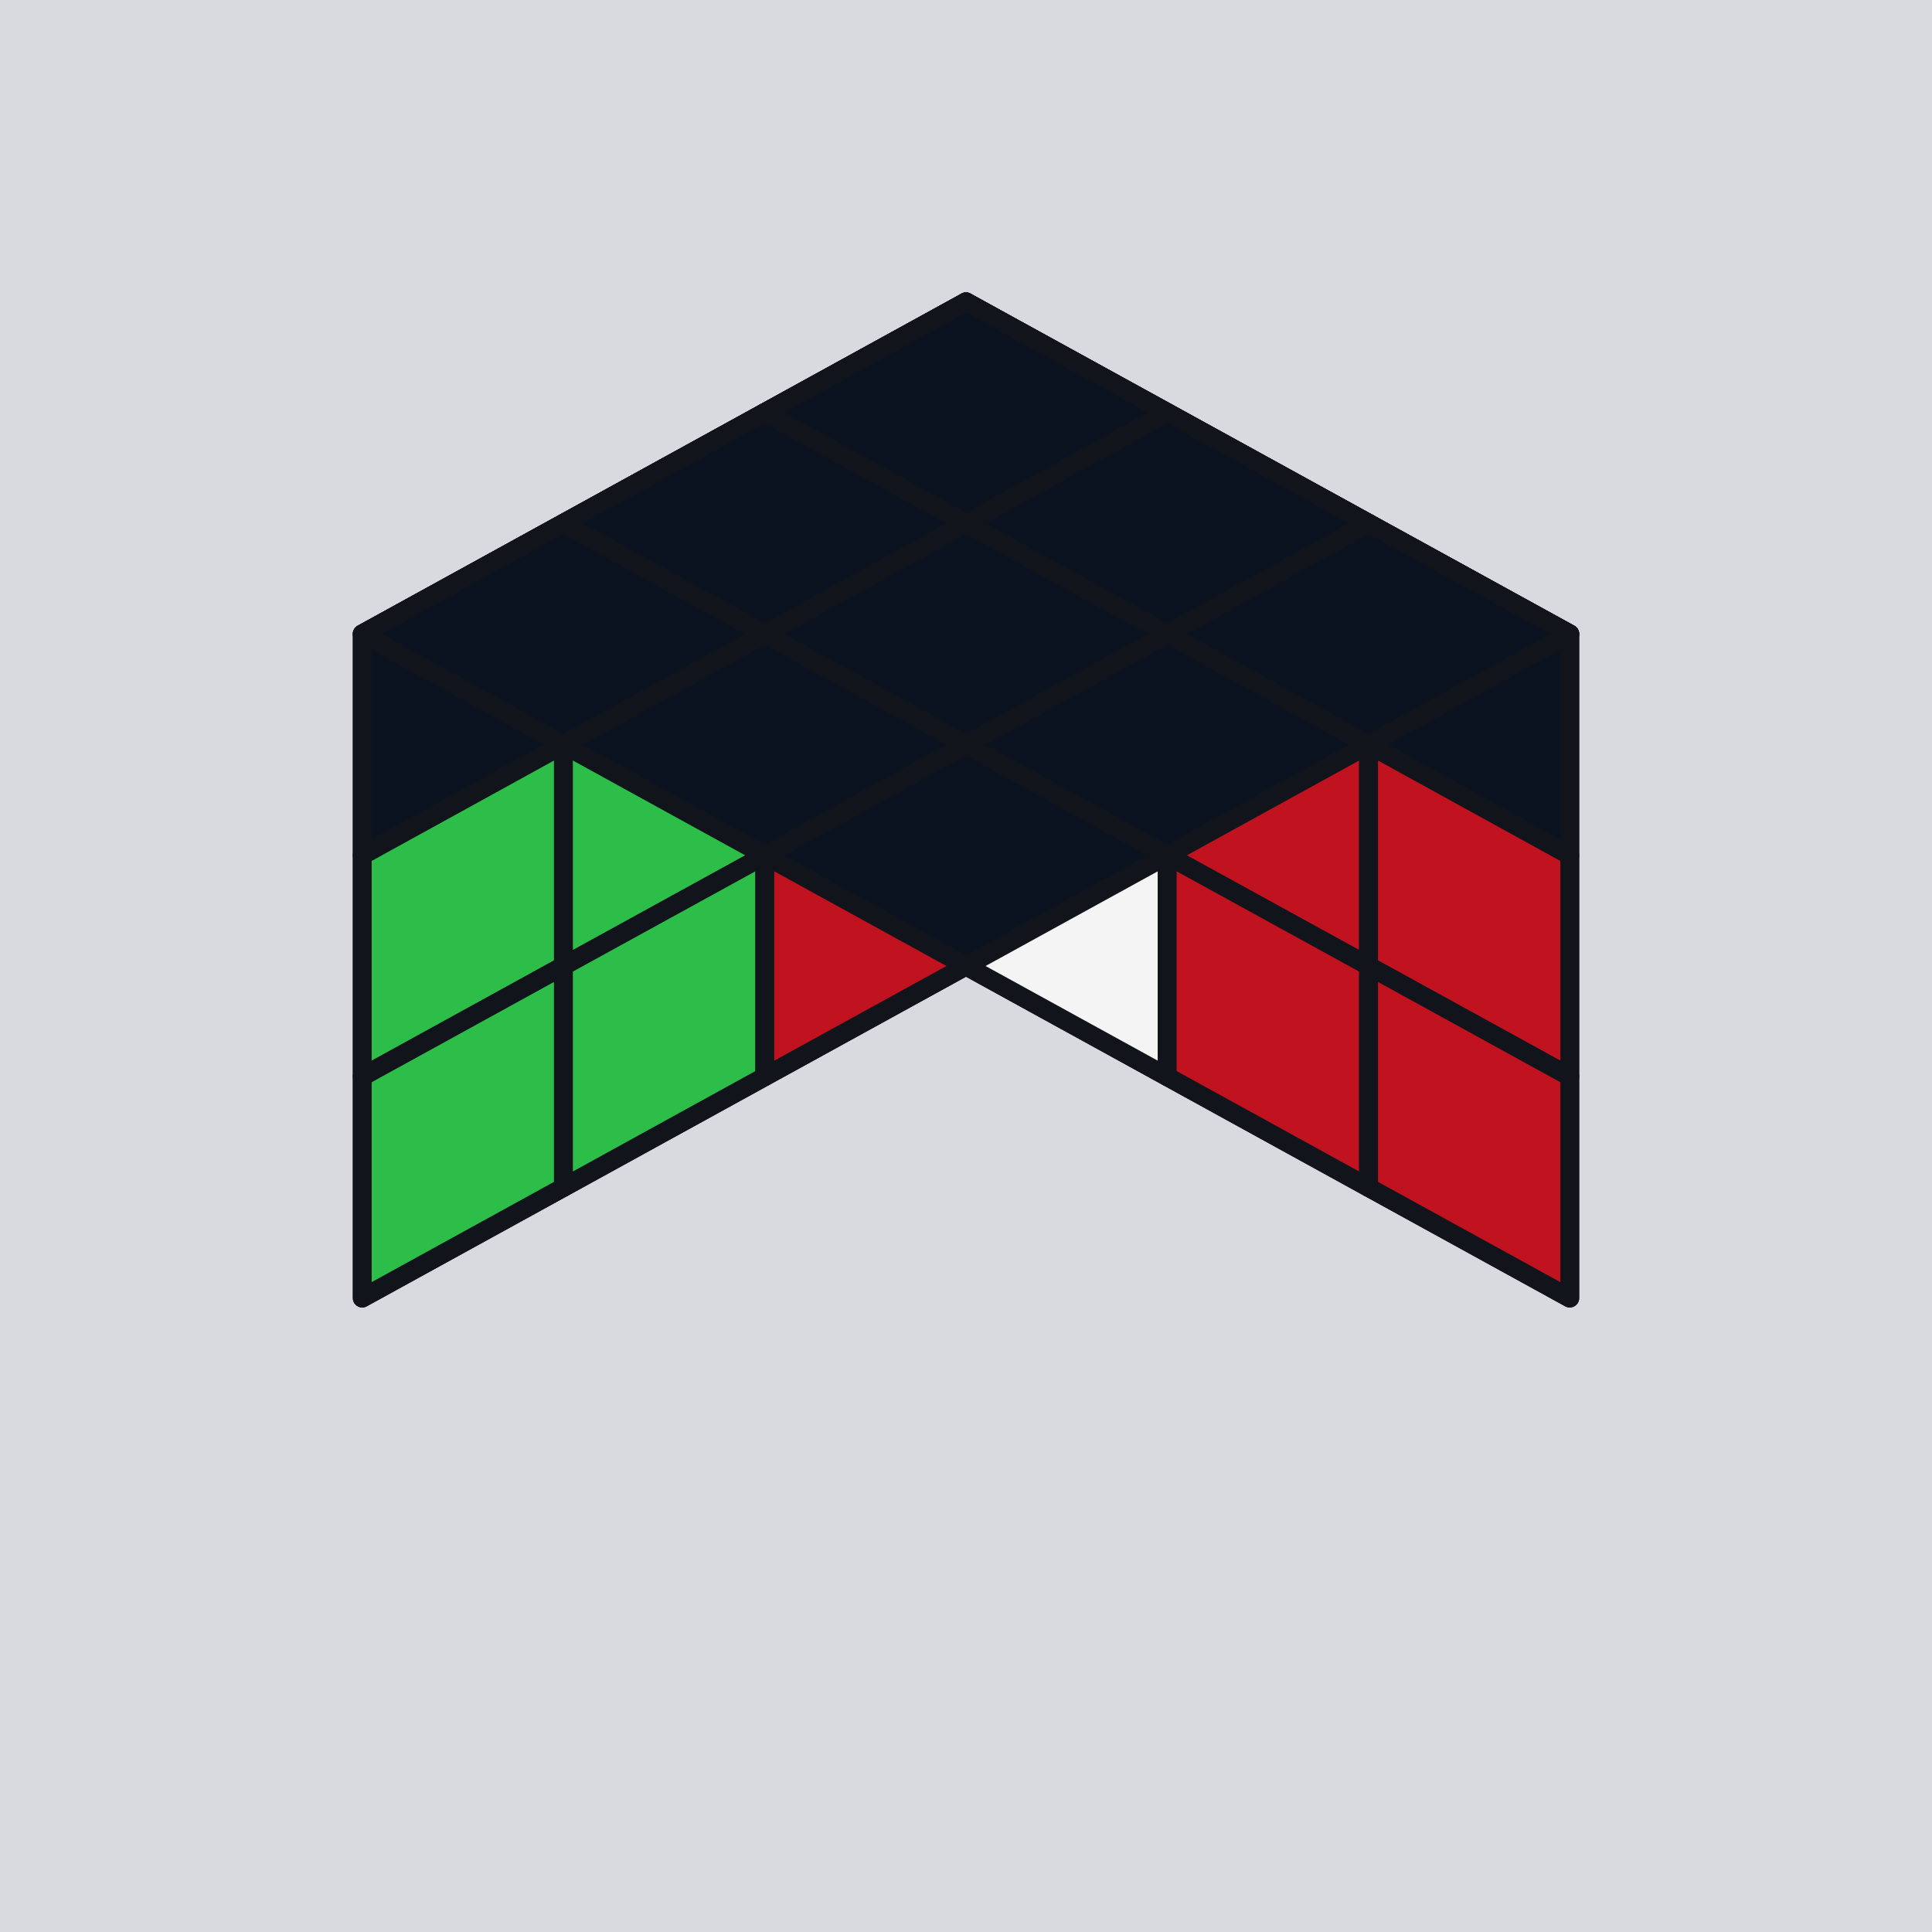
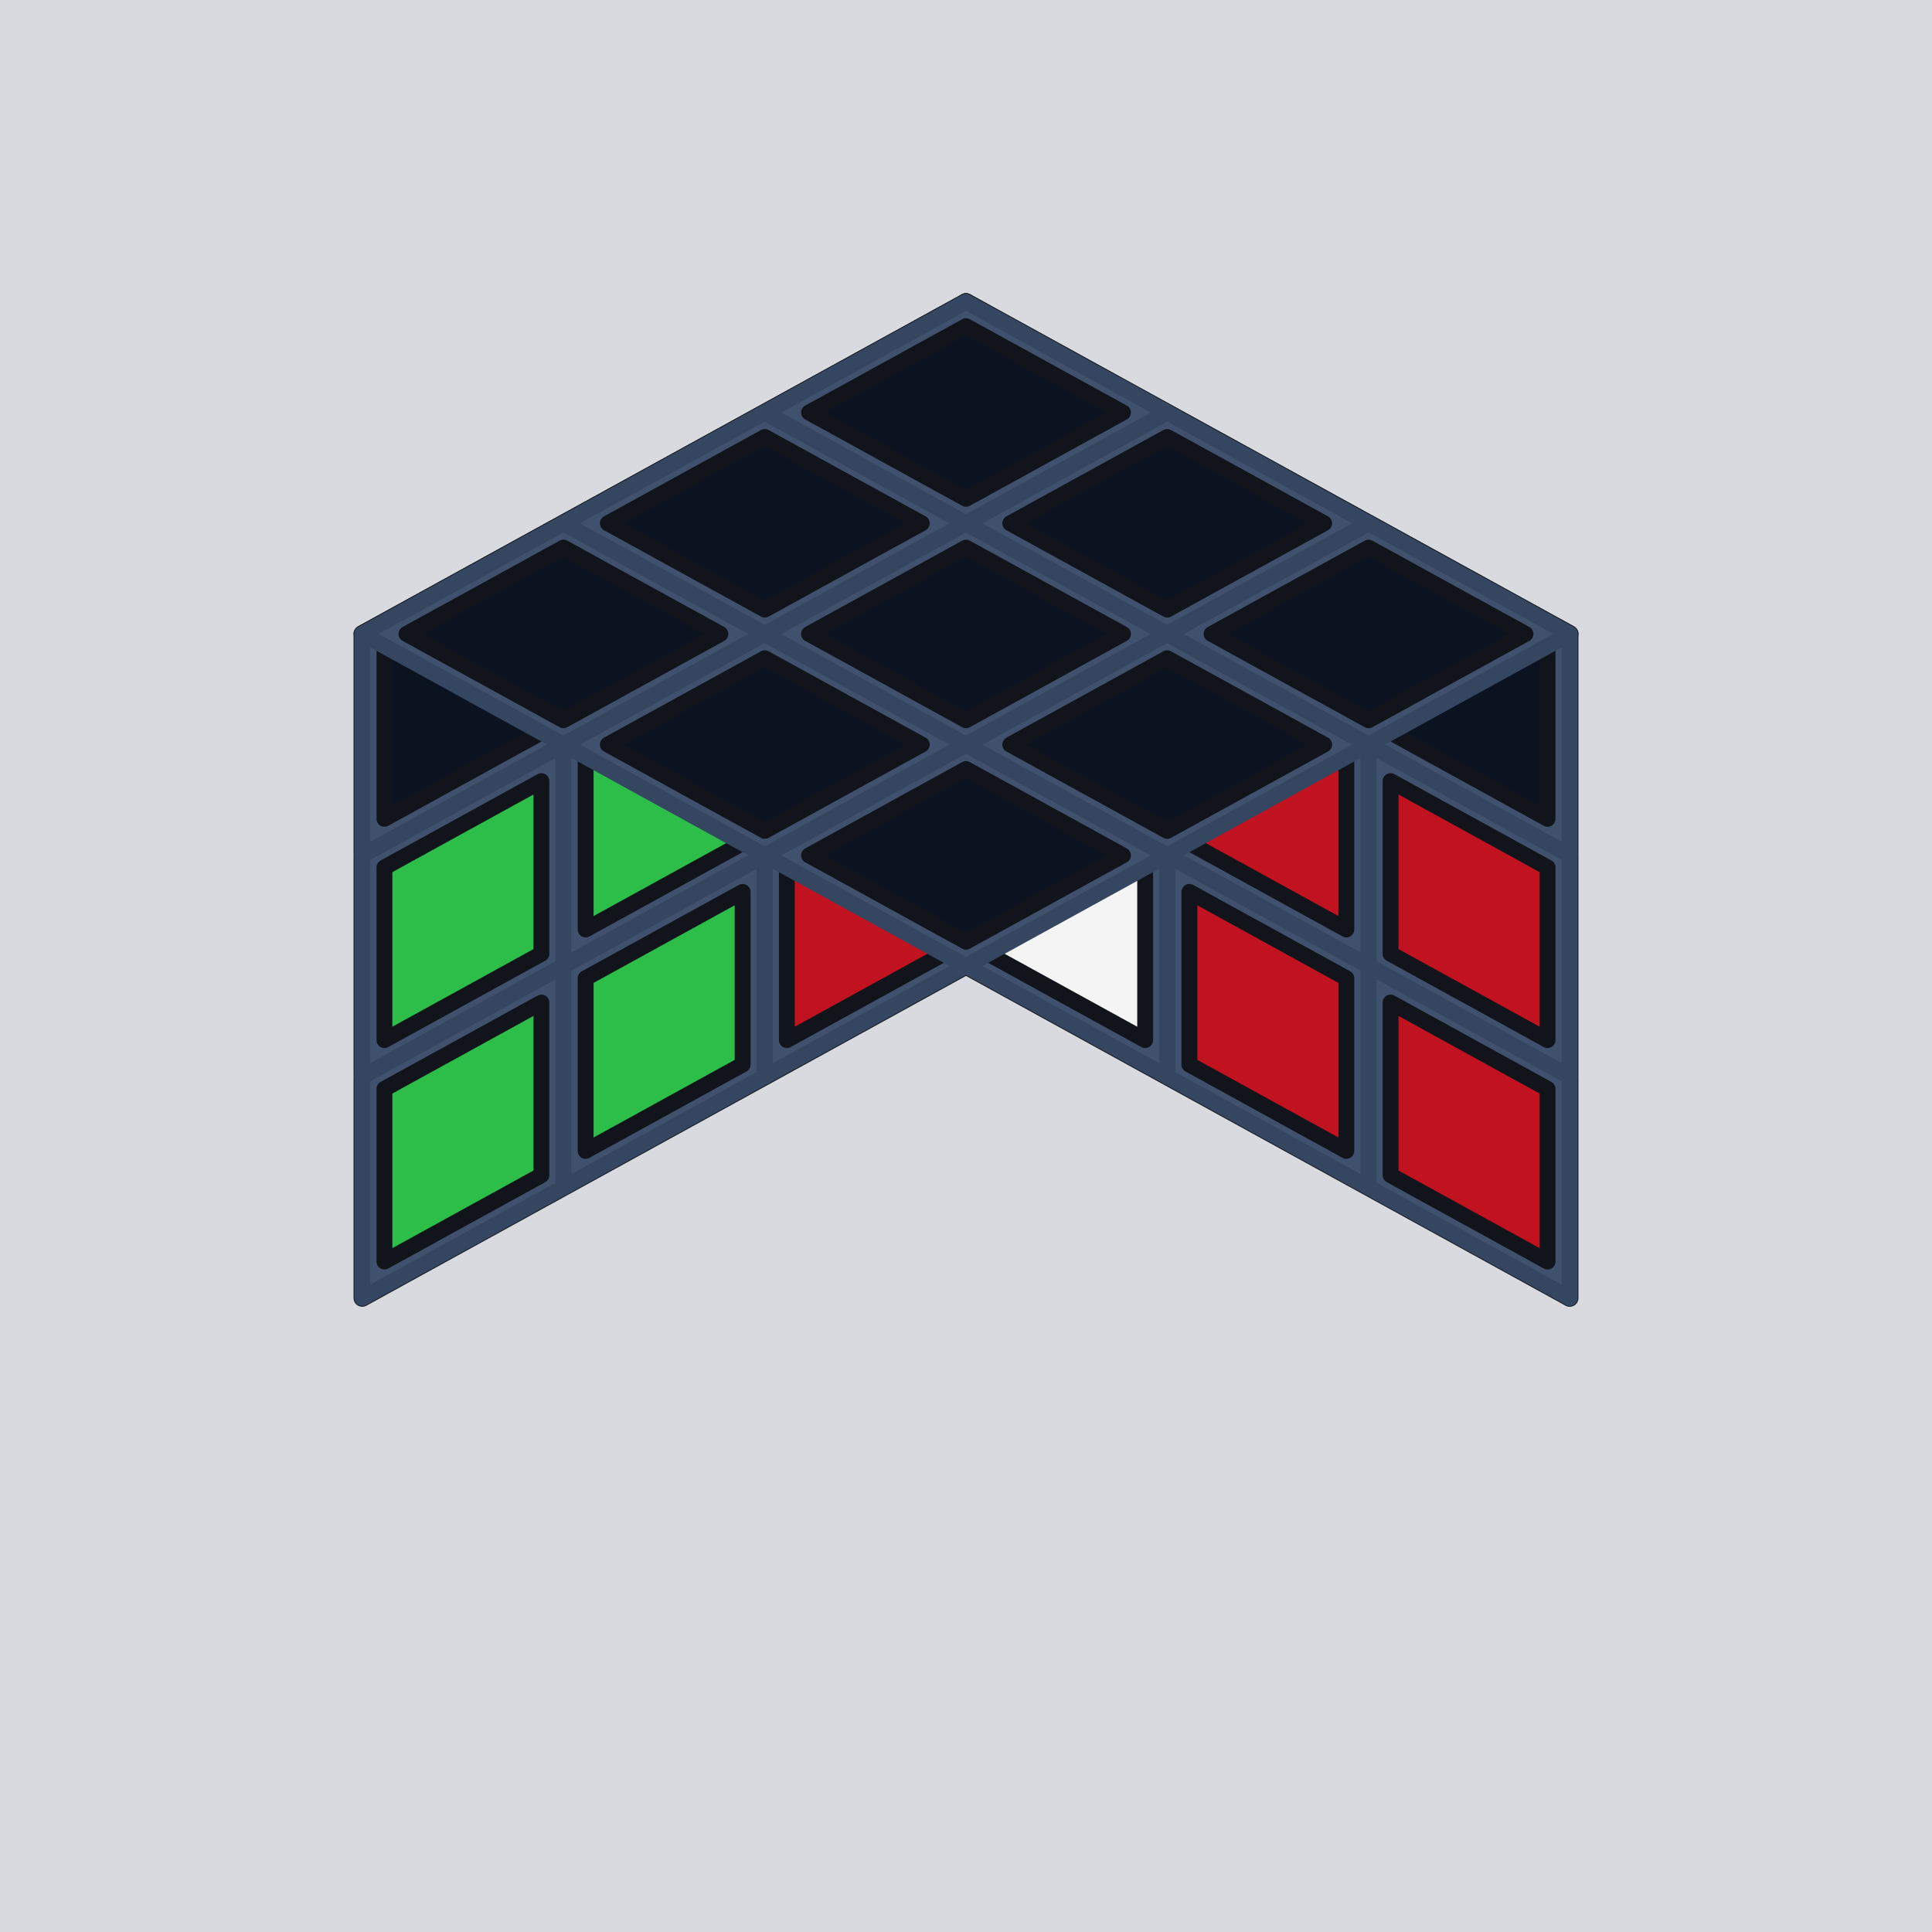
<svg xmlns="http://www.w3.org/2000/svg" viewBox="0 0 128 128">
  <rect x="0" y="0" width="128" height="128" fill="#D8DADF" />
-   <polygon points="64.00,64.00 104.00,42.00 64.00,20.00 24.00,42.00" fill="#0B1220" stroke="#11151B" stroke-width="1.25" stroke-linejoin="round" />
-   <polygon points="24.00,42.00 64.00,20.00 64.00,64.00 24.00,86.00" fill="#0B1220" stroke="#11151B" stroke-width="1.25" stroke-linejoin="round" />
-   <polygon points="64.00,20.00 104.00,42.00 104.00,86.00 64.00,64.00" fill="#0B1220" stroke="#11151B" stroke-width="1.25" stroke-linejoin="round" />
-   <polygon points="24.00,42.00 37.33,34.67 37.33,49.33 24.00,56.67" fill="#0B1220" stroke="#11151B" stroke-width="1.25" stroke-linejoin="round" />
-   <polygon points="37.33,34.67 50.67,27.33 50.67,42.00 37.33,49.33" fill="#0B1220" stroke="#11151B" stroke-width="1.25" stroke-linejoin="round" />
-   <polygon points="50.67,27.33 64.00,20.00 64.00,34.67 50.67,42.00" fill="#0B1220" stroke="#11151B" stroke-width="1.25" stroke-linejoin="round" />
-   <polygon points="24.00,56.67 37.33,49.33 37.33,64.00 24.00,71.33" fill="#2DBE4A" stroke="#11151B" stroke-width="1.25" stroke-linejoin="round" />
-   <polygon points="37.33,49.33 50.67,42.00 50.67,56.67 37.33,64.00" fill="#2DBE4A" stroke="#11151B" stroke-width="1.25" stroke-linejoin="round" />
-   <polygon points="50.67,42.00 64.00,34.67 64.00,49.33 50.67,56.67" fill="#C1121F" stroke="#11151B" stroke-width="1.25" stroke-linejoin="round" />
-   <polygon points="24.00,71.33 37.33,64.00 37.33,78.67 24.00,86.00" fill="#2DBE4A" stroke="#11151B" stroke-width="1.25" stroke-linejoin="round" />
-   <polygon points="37.33,64.00 50.67,56.67 50.67,71.33 37.33,78.67" fill="#2DBE4A" stroke="#11151B" stroke-width="1.25" stroke-linejoin="round" />
-   <polygon points="50.67,56.67 64.00,49.33 64.00,64.00 50.67,71.33" fill="#C1121F" stroke="#11151B" stroke-width="1.25" stroke-linejoin="round" />
-   <polygon points="64.00,20.00 77.33,27.33 77.33,42.00 64.00,34.67" fill="#0B1220" stroke="#11151B" stroke-width="1.25" stroke-linejoin="round" />
-   <polygon points="77.33,27.33 90.67,34.67 90.67,49.33 77.33,42.00" fill="#0B1220" stroke="#11151B" stroke-width="1.25" stroke-linejoin="round" />
-   <polygon points="90.67,34.67 104.00,42.00 104.00,56.67 90.67,49.33" fill="#0B1220" stroke="#11151B" stroke-width="1.25" stroke-linejoin="round" />
-   <polygon points="64.00,34.67 77.33,42.00 77.33,56.67 64.00,49.33" fill="#2DBE4A" stroke="#11151B" stroke-width="1.25" stroke-linejoin="round" />
-   <polygon points="77.33,42.00 90.67,49.33 90.67,64.00 77.33,56.67" fill="#C1121F" stroke="#11151B" stroke-width="1.25" stroke-linejoin="round" />
-   <polygon points="90.67,49.33 104.00,56.67 104.00,71.33 90.67,64.00" fill="#C1121F" stroke="#11151B" stroke-width="1.25" stroke-linejoin="round" />
-   <polygon points="64.00,49.33 77.33,56.67 77.33,71.33 64.00,64.00" fill="#F4F4F4" stroke="#11151B" stroke-width="1.25" stroke-linejoin="round" />
-   <polygon points="77.33,56.67 90.67,64.00 90.67,78.67 77.33,71.33" fill="#C1121F" stroke="#11151B" stroke-width="1.25" stroke-linejoin="round" />
-   <polygon points="90.67,64.00 104.00,71.33 104.00,86.00 90.67,78.67" fill="#C1121F" stroke="#11151B" stroke-width="1.25" stroke-linejoin="round" />
-   <polygon points="64.00,64.00 77.33,56.67 64.00,49.33 50.67,56.67" fill="#0B1220" stroke="#11151B" stroke-width="1.25" stroke-linejoin="round" />
-   <polygon points="77.33,56.67 90.67,49.33 77.33,42.00 64.00,49.33" fill="#0B1220" stroke="#11151B" stroke-width="1.25" stroke-linejoin="round" />
-   <polygon points="90.67,49.33 104.00,42.00 90.67,34.67 77.33,42.00" fill="#0B1220" stroke="#11151B" stroke-width="1.25" stroke-linejoin="round" />
-   <polygon points="50.67,56.67 64.00,49.33 50.67,42.00 37.33,49.33" fill="#0B1220" stroke="#11151B" stroke-width="1.25" stroke-linejoin="round" />
-   <polygon points="64.00,49.33 77.33,42.00 64.00,34.67 50.67,42.00" fill="#0B1220" stroke="#11151B" stroke-width="1.25" stroke-linejoin="round" />
-   <polygon points="77.33,42.00 90.67,34.67 77.33,27.33 64.00,34.67" fill="#0B1220" stroke="#11151B" stroke-width="1.25" stroke-linejoin="round" />
-   <polygon points="37.33,49.33 50.67,42.00 37.33,34.67 24.00,42.00" fill="#0B1220" stroke="#11151B" stroke-width="1.25" stroke-linejoin="round" />
-   <polygon points="50.67,42.00 64.00,34.67 50.67,27.33 37.33,34.67" fill="#0B1220" stroke="#11151B" stroke-width="1.25" stroke-linejoin="round" />
-   <polygon points="64.00,34.67 77.33,27.33 64.00,20.00 50.67,27.33" fill="#0B1220" stroke="#11151B" stroke-width="1.25" stroke-linejoin="round" />
+   <polygon points="64.00,64.00 104.00,42.00 64.00,20.00 24.00,42.00" fill="#0B1220" stroke="#11151B" stroke-width="1.15" stroke-linejoin="round" />
+   <polygon points="24.00,42.00 64.00,20.00 64.00,64.00 24.00,86.00" fill="#0B1220" stroke="#11151B" stroke-width="1.15" stroke-linejoin="round" />
+   <polygon points="64.00,20.00 104.00,42.00 104.00,86.00 64.00,64.00" fill="#0B1220" stroke="#11151B" stroke-width="1.15" stroke-linejoin="round" />
+   <polygon points="24.00,42.00 37.33,34.67 37.33,49.33 24.00,56.67" fill="#3F516D" stroke="#344660" stroke-width="1.05" stroke-linejoin="round" />
+   <polygon points="25.47,42.81 35.87,37.09 35.87,48.53 25.47,54.25" fill="#0B1220" stroke="#11151B" stroke-width="1.05" stroke-linejoin="round" />
+   <polygon points="37.33,34.67 50.67,27.33 50.67,42.00 37.33,49.33" fill="#3F516D" stroke="#344660" stroke-width="1.05" stroke-linejoin="round" />
+   <polygon points="38.80,35.47 49.20,29.75 49.20,41.19 38.80,46.91" fill="#0B1220" stroke="#11151B" stroke-width="1.05" stroke-linejoin="round" />
+   <polygon points="50.67,27.33 64.00,20.00 64.00,34.67 50.67,42.00" fill="#3F516D" stroke="#344660" stroke-width="1.05" stroke-linejoin="round" />
+   <polygon points="52.13,28.14 62.53,22.42 62.53,33.86 52.13,39.58" fill="#0B1220" stroke="#11151B" stroke-width="1.05" stroke-linejoin="round" />
+   <polygon points="24.00,56.67 37.33,49.33 37.33,64.00 24.00,71.33" fill="#3F516D" stroke="#344660" stroke-width="1.05" stroke-linejoin="round" />
+   <polygon points="25.47,57.47 35.87,51.75 35.87,63.19 25.47,68.91" fill="#2DBE4A" stroke="#11151B" stroke-width="1.05" stroke-linejoin="round" />
+   <polygon points="37.33,49.33 50.67,42.00 50.67,56.67 37.33,64.00" fill="#3F516D" stroke="#344660" stroke-width="1.05" stroke-linejoin="round" />
+   <polygon points="38.80,50.14 49.20,44.42 49.20,55.86 38.80,61.58" fill="#2DBE4A" stroke="#11151B" stroke-width="1.05" stroke-linejoin="round" />
+   <polygon points="50.67,42.00 64.00,34.67 64.00,49.33 50.67,56.67" fill="#3F516D" stroke="#344660" stroke-width="1.05" stroke-linejoin="round" />
+   <polygon points="52.13,42.81 62.53,37.09 62.53,48.53 52.13,54.25" fill="#C1121F" stroke="#11151B" stroke-width="1.05" stroke-linejoin="round" />
+   <polygon points="24.00,71.33 37.33,64.00 37.33,78.67 24.00,86.00" fill="#3F516D" stroke="#344660" stroke-width="1.05" stroke-linejoin="round" />
+   <polygon points="25.47,72.14 35.87,66.42 35.87,77.86 25.47,83.58" fill="#2DBE4A" stroke="#11151B" stroke-width="1.05" stroke-linejoin="round" />
+   <polygon points="37.33,64.00 50.67,56.67 50.67,71.33 37.33,78.67" fill="#3F516D" stroke="#344660" stroke-width="1.05" stroke-linejoin="round" />
+   <polygon points="38.80,64.81 49.20,59.09 49.20,70.53 38.80,76.25" fill="#2DBE4A" stroke="#11151B" stroke-width="1.05" stroke-linejoin="round" />
+   <polygon points="50.67,56.67 64.00,49.33 64.00,64.00 50.67,71.33" fill="#3F516D" stroke="#344660" stroke-width="1.05" stroke-linejoin="round" />
+   <polygon points="52.13,57.47 62.53,51.75 62.53,63.19 52.13,68.91" fill="#C1121F" stroke="#11151B" stroke-width="1.05" stroke-linejoin="round" />
+   <polygon points="64.00,20.00 77.33,27.33 77.33,42.00 64.00,34.67" fill="#3F516D" stroke="#344660" stroke-width="1.05" stroke-linejoin="round" />
+   <polygon points="65.47,22.42 75.87,28.14 75.87,39.58 65.47,33.86" fill="#0B1220" stroke="#11151B" stroke-width="1.05" stroke-linejoin="round" />
+   <polygon points="77.33,27.33 90.67,34.67 90.67,49.33 77.33,42.00" fill="#3F516D" stroke="#344660" stroke-width="1.05" stroke-linejoin="round" />
+   <polygon points="78.80,29.75 89.20,35.47 89.20,46.91 78.80,41.19" fill="#0B1220" stroke="#11151B" stroke-width="1.05" stroke-linejoin="round" />
+   <polygon points="90.67,34.67 104.00,42.00 104.00,56.67 90.67,49.33" fill="#3F516D" stroke="#344660" stroke-width="1.05" stroke-linejoin="round" />
+   <polygon points="92.13,37.09 102.53,42.81 102.53,54.25 92.13,48.53" fill="#0B1220" stroke="#11151B" stroke-width="1.05" stroke-linejoin="round" />
+   <polygon points="64.00,34.67 77.33,42.00 77.33,56.67 64.00,49.33" fill="#3F516D" stroke="#344660" stroke-width="1.05" stroke-linejoin="round" />
+   <polygon points="65.47,37.09 75.87,42.81 75.87,54.25 65.47,48.53" fill="#2DBE4A" stroke="#11151B" stroke-width="1.05" stroke-linejoin="round" />
+   <polygon points="77.33,42.00 90.67,49.33 90.67,64.00 77.33,56.67" fill="#3F516D" stroke="#344660" stroke-width="1.05" stroke-linejoin="round" />
+   <polygon points="78.80,44.42 89.20,50.14 89.20,61.58 78.80,55.86" fill="#C1121F" stroke="#11151B" stroke-width="1.05" stroke-linejoin="round" />
+   <polygon points="90.67,49.33 104.00,56.67 104.00,71.33 90.67,64.00" fill="#3F516D" stroke="#344660" stroke-width="1.05" stroke-linejoin="round" />
+   <polygon points="92.13,51.75 102.53,57.47 102.53,68.91 92.13,63.19" fill="#C1121F" stroke="#11151B" stroke-width="1.05" stroke-linejoin="round" />
+   <polygon points="64.00,49.33 77.33,56.67 77.33,71.33 64.00,64.00" fill="#3F516D" stroke="#344660" stroke-width="1.05" stroke-linejoin="round" />
+   <polygon points="65.47,51.75 75.87,57.47 75.87,68.91 65.47,63.19" fill="#F4F4F4" stroke="#11151B" stroke-width="1.05" stroke-linejoin="round" />
+   <polygon points="77.33,56.67 90.67,64.00 90.67,78.67 77.33,71.33" fill="#3F516D" stroke="#344660" stroke-width="1.05" stroke-linejoin="round" />
+   <polygon points="78.80,59.09 89.20,64.81 89.20,76.25 78.80,70.53" fill="#C1121F" stroke="#11151B" stroke-width="1.05" stroke-linejoin="round" />
+   <polygon points="90.67,64.00 104.00,71.33 104.00,86.00 90.67,78.67" fill="#3F516D" stroke="#344660" stroke-width="1.05" stroke-linejoin="round" />
+   <polygon points="92.13,66.42 102.53,72.14 102.53,83.58 92.13,77.86" fill="#C1121F" stroke="#11151B" stroke-width="1.05" stroke-linejoin="round" />
+   <polygon points="64.00,64.00 77.33,56.67 64.00,49.33 50.67,56.67" fill="#3F516D" stroke="#344660" stroke-width="1.05" stroke-linejoin="round" />
+   <polygon points="64.00,62.39 74.40,56.67 64.00,50.95 53.60,56.67" fill="#0B1220" stroke="#11151B" stroke-width="1.05" stroke-linejoin="round" />
+   <polygon points="77.33,56.67 90.67,49.33 77.33,42.00 64.00,49.33" fill="#3F516D" stroke="#344660" stroke-width="1.05" stroke-linejoin="round" />
+   <polygon points="77.33,55.05 87.73,49.33 77.33,43.61 66.93,49.33" fill="#0B1220" stroke="#11151B" stroke-width="1.05" stroke-linejoin="round" />
+   <polygon points="90.67,49.33 104.00,42.00 90.67,34.67 77.33,42.00" fill="#3F516D" stroke="#344660" stroke-width="1.05" stroke-linejoin="round" />
+   <polygon points="90.67,47.72 101.07,42.00 90.67,36.28 80.27,42.00" fill="#0B1220" stroke="#11151B" stroke-width="1.05" stroke-linejoin="round" />
+   <polygon points="50.67,56.67 64.00,49.33 50.67,42.00 37.33,49.33" fill="#3F516D" stroke="#344660" stroke-width="1.05" stroke-linejoin="round" />
+   <polygon points="50.67,55.05 61.07,49.33 50.67,43.61 40.27,49.33" fill="#0B1220" stroke="#11151B" stroke-width="1.05" stroke-linejoin="round" />
+   <polygon points="64.00,49.33 77.33,42.00 64.00,34.67 50.67,42.00" fill="#3F516D" stroke="#344660" stroke-width="1.05" stroke-linejoin="round" />
+   <polygon points="64.00,47.72 74.40,42.00 64.00,36.28 53.60,42.00" fill="#0B1220" stroke="#11151B" stroke-width="1.05" stroke-linejoin="round" />
+   <polygon points="77.33,42.00 90.67,34.67 77.33,27.33 64.00,34.67" fill="#3F516D" stroke="#344660" stroke-width="1.05" stroke-linejoin="round" />
+   <polygon points="77.33,40.39 87.73,34.67 77.33,28.95 66.93,34.67" fill="#0B1220" stroke="#11151B" stroke-width="1.05" stroke-linejoin="round" />
+   <polygon points="37.33,49.33 50.67,42.00 37.33,34.67 24.00,42.00" fill="#3F516D" stroke="#344660" stroke-width="1.05" stroke-linejoin="round" />
+   <polygon points="37.33,47.72 47.73,42.00 37.33,36.28 26.93,42.00" fill="#0B1220" stroke="#11151B" stroke-width="1.05" stroke-linejoin="round" />
+   <polygon points="50.67,42.00 64.00,34.67 50.67,27.33 37.33,34.67" fill="#3F516D" stroke="#344660" stroke-width="1.05" stroke-linejoin="round" />
+   <polygon points="50.67,40.39 61.07,34.67 50.67,28.95 40.27,34.67" fill="#0B1220" stroke="#11151B" stroke-width="1.05" stroke-linejoin="round" />
+   <polygon points="64.00,34.67 77.33,27.33 64.00,20.00 50.67,27.33" fill="#3F516D" stroke="#344660" stroke-width="1.05" stroke-linejoin="round" />
+   <polygon points="64.00,33.05 74.40,27.33 64.00,21.61 53.60,27.33" fill="#0B1220" stroke="#11151B" stroke-width="1.05" stroke-linejoin="round" />
</svg>
